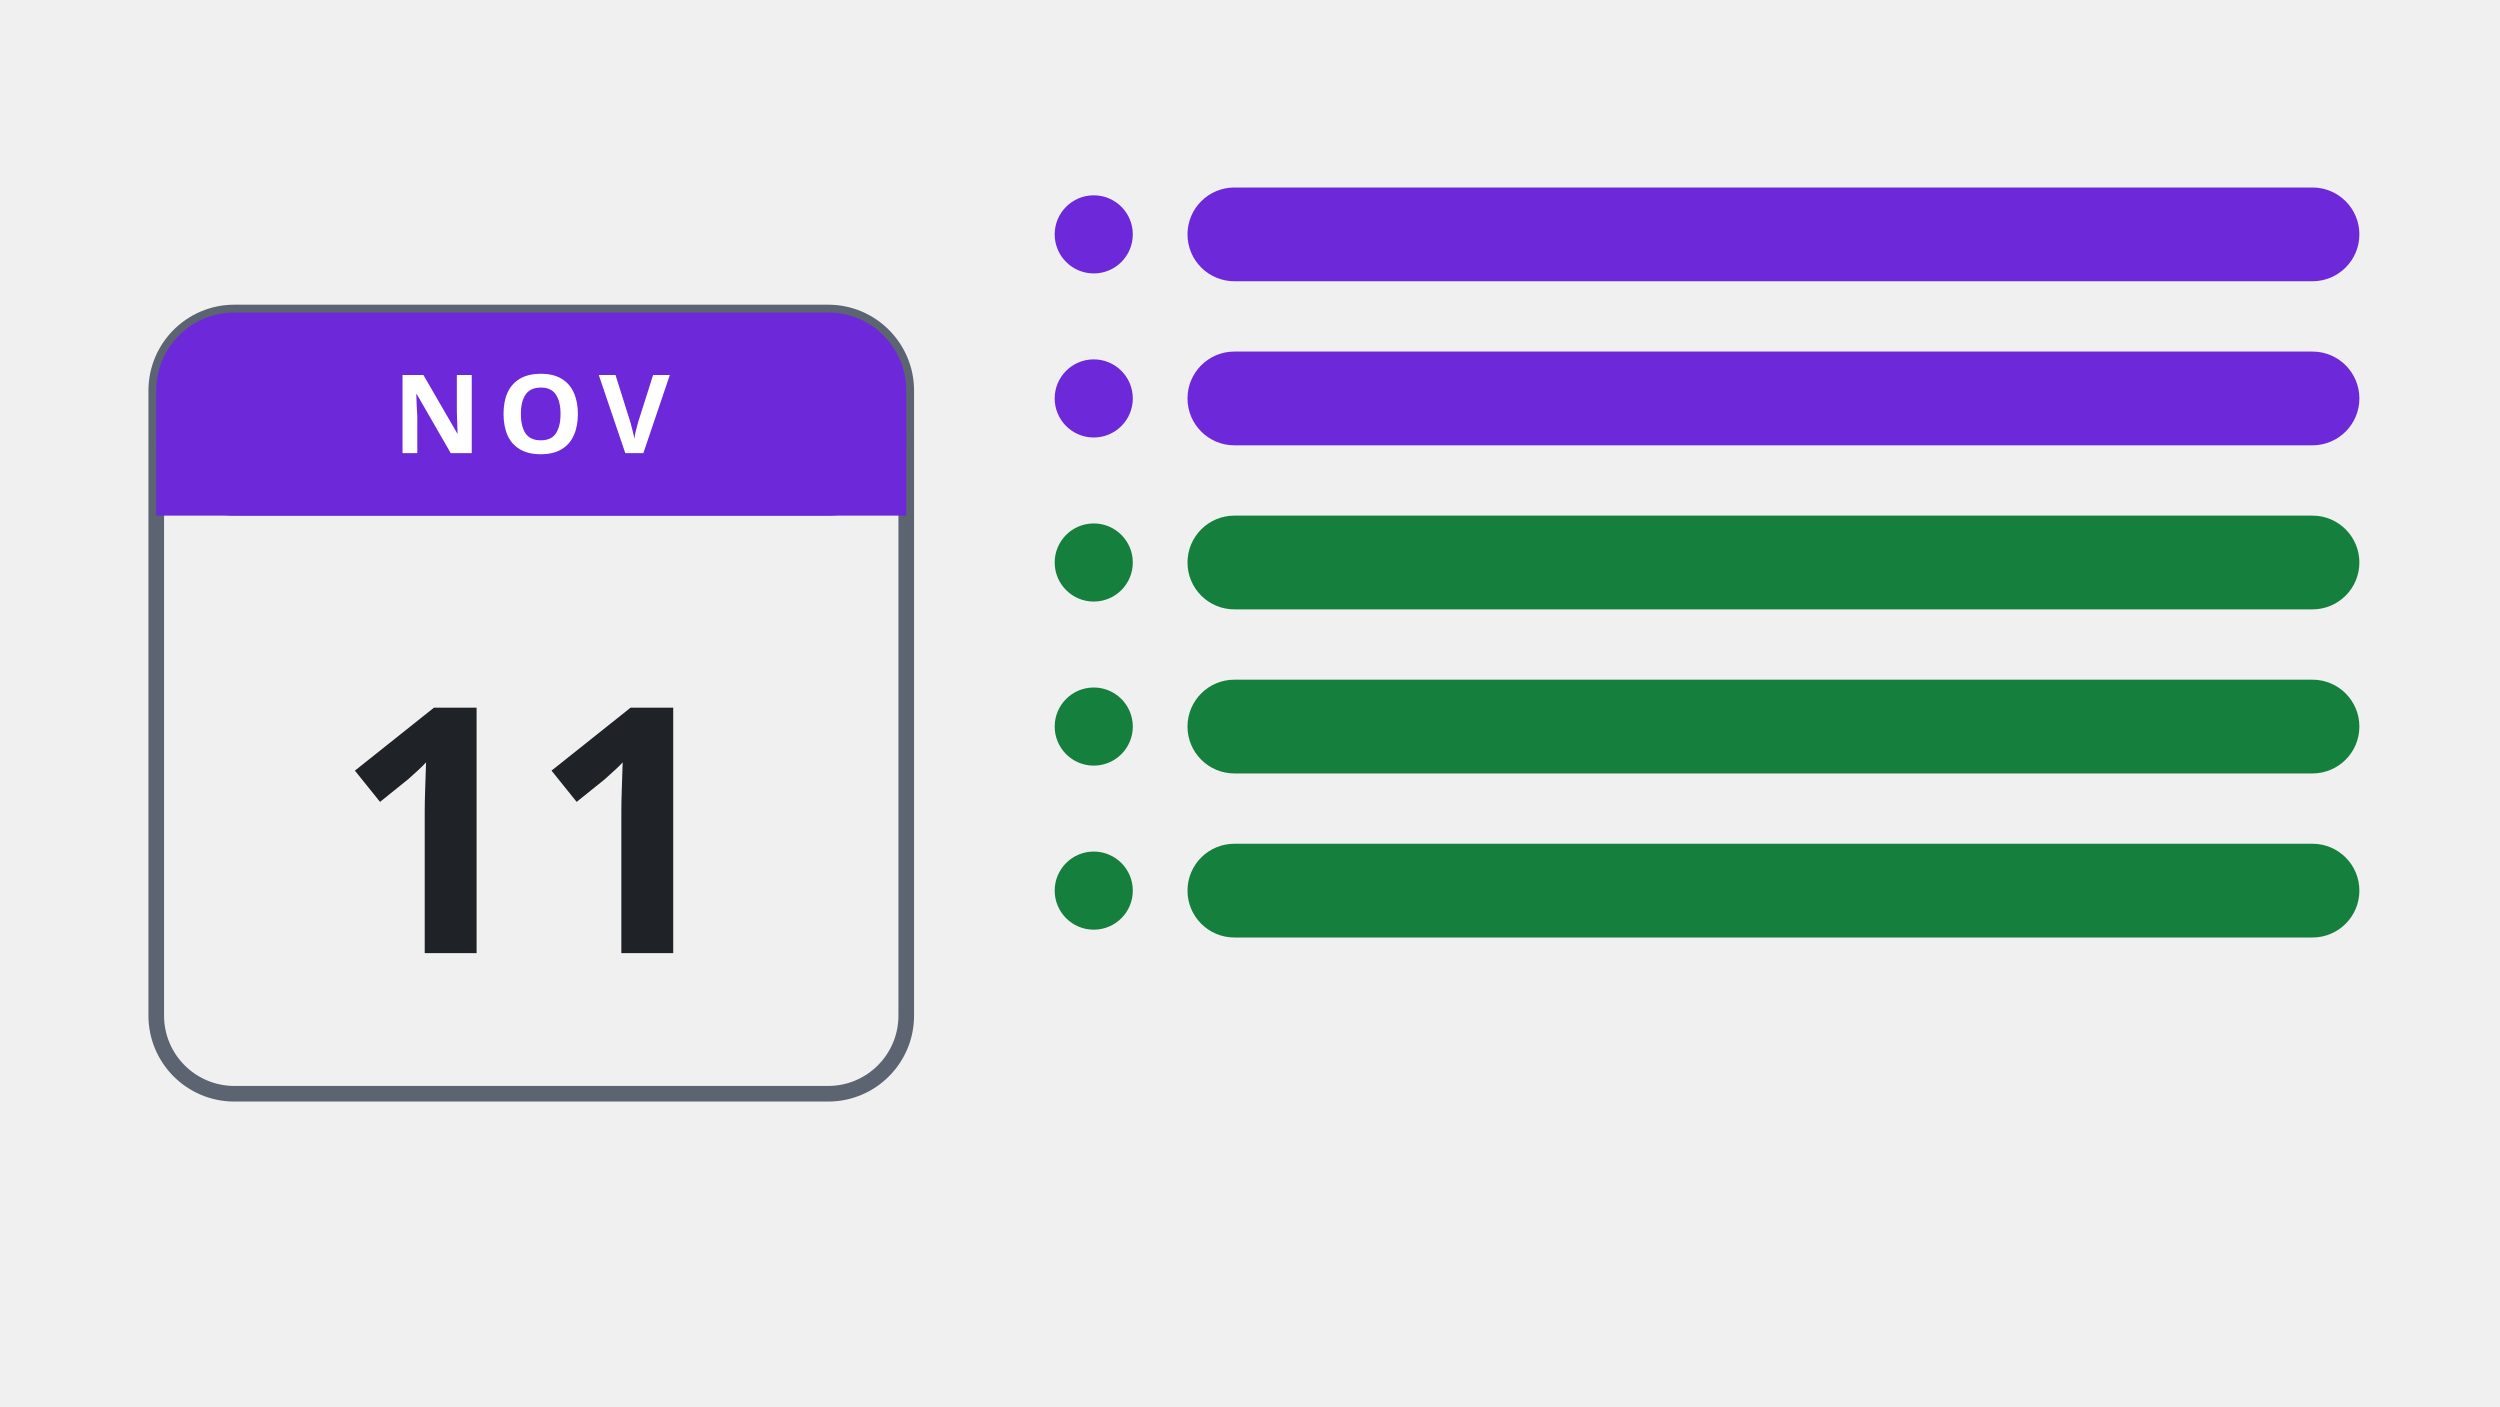
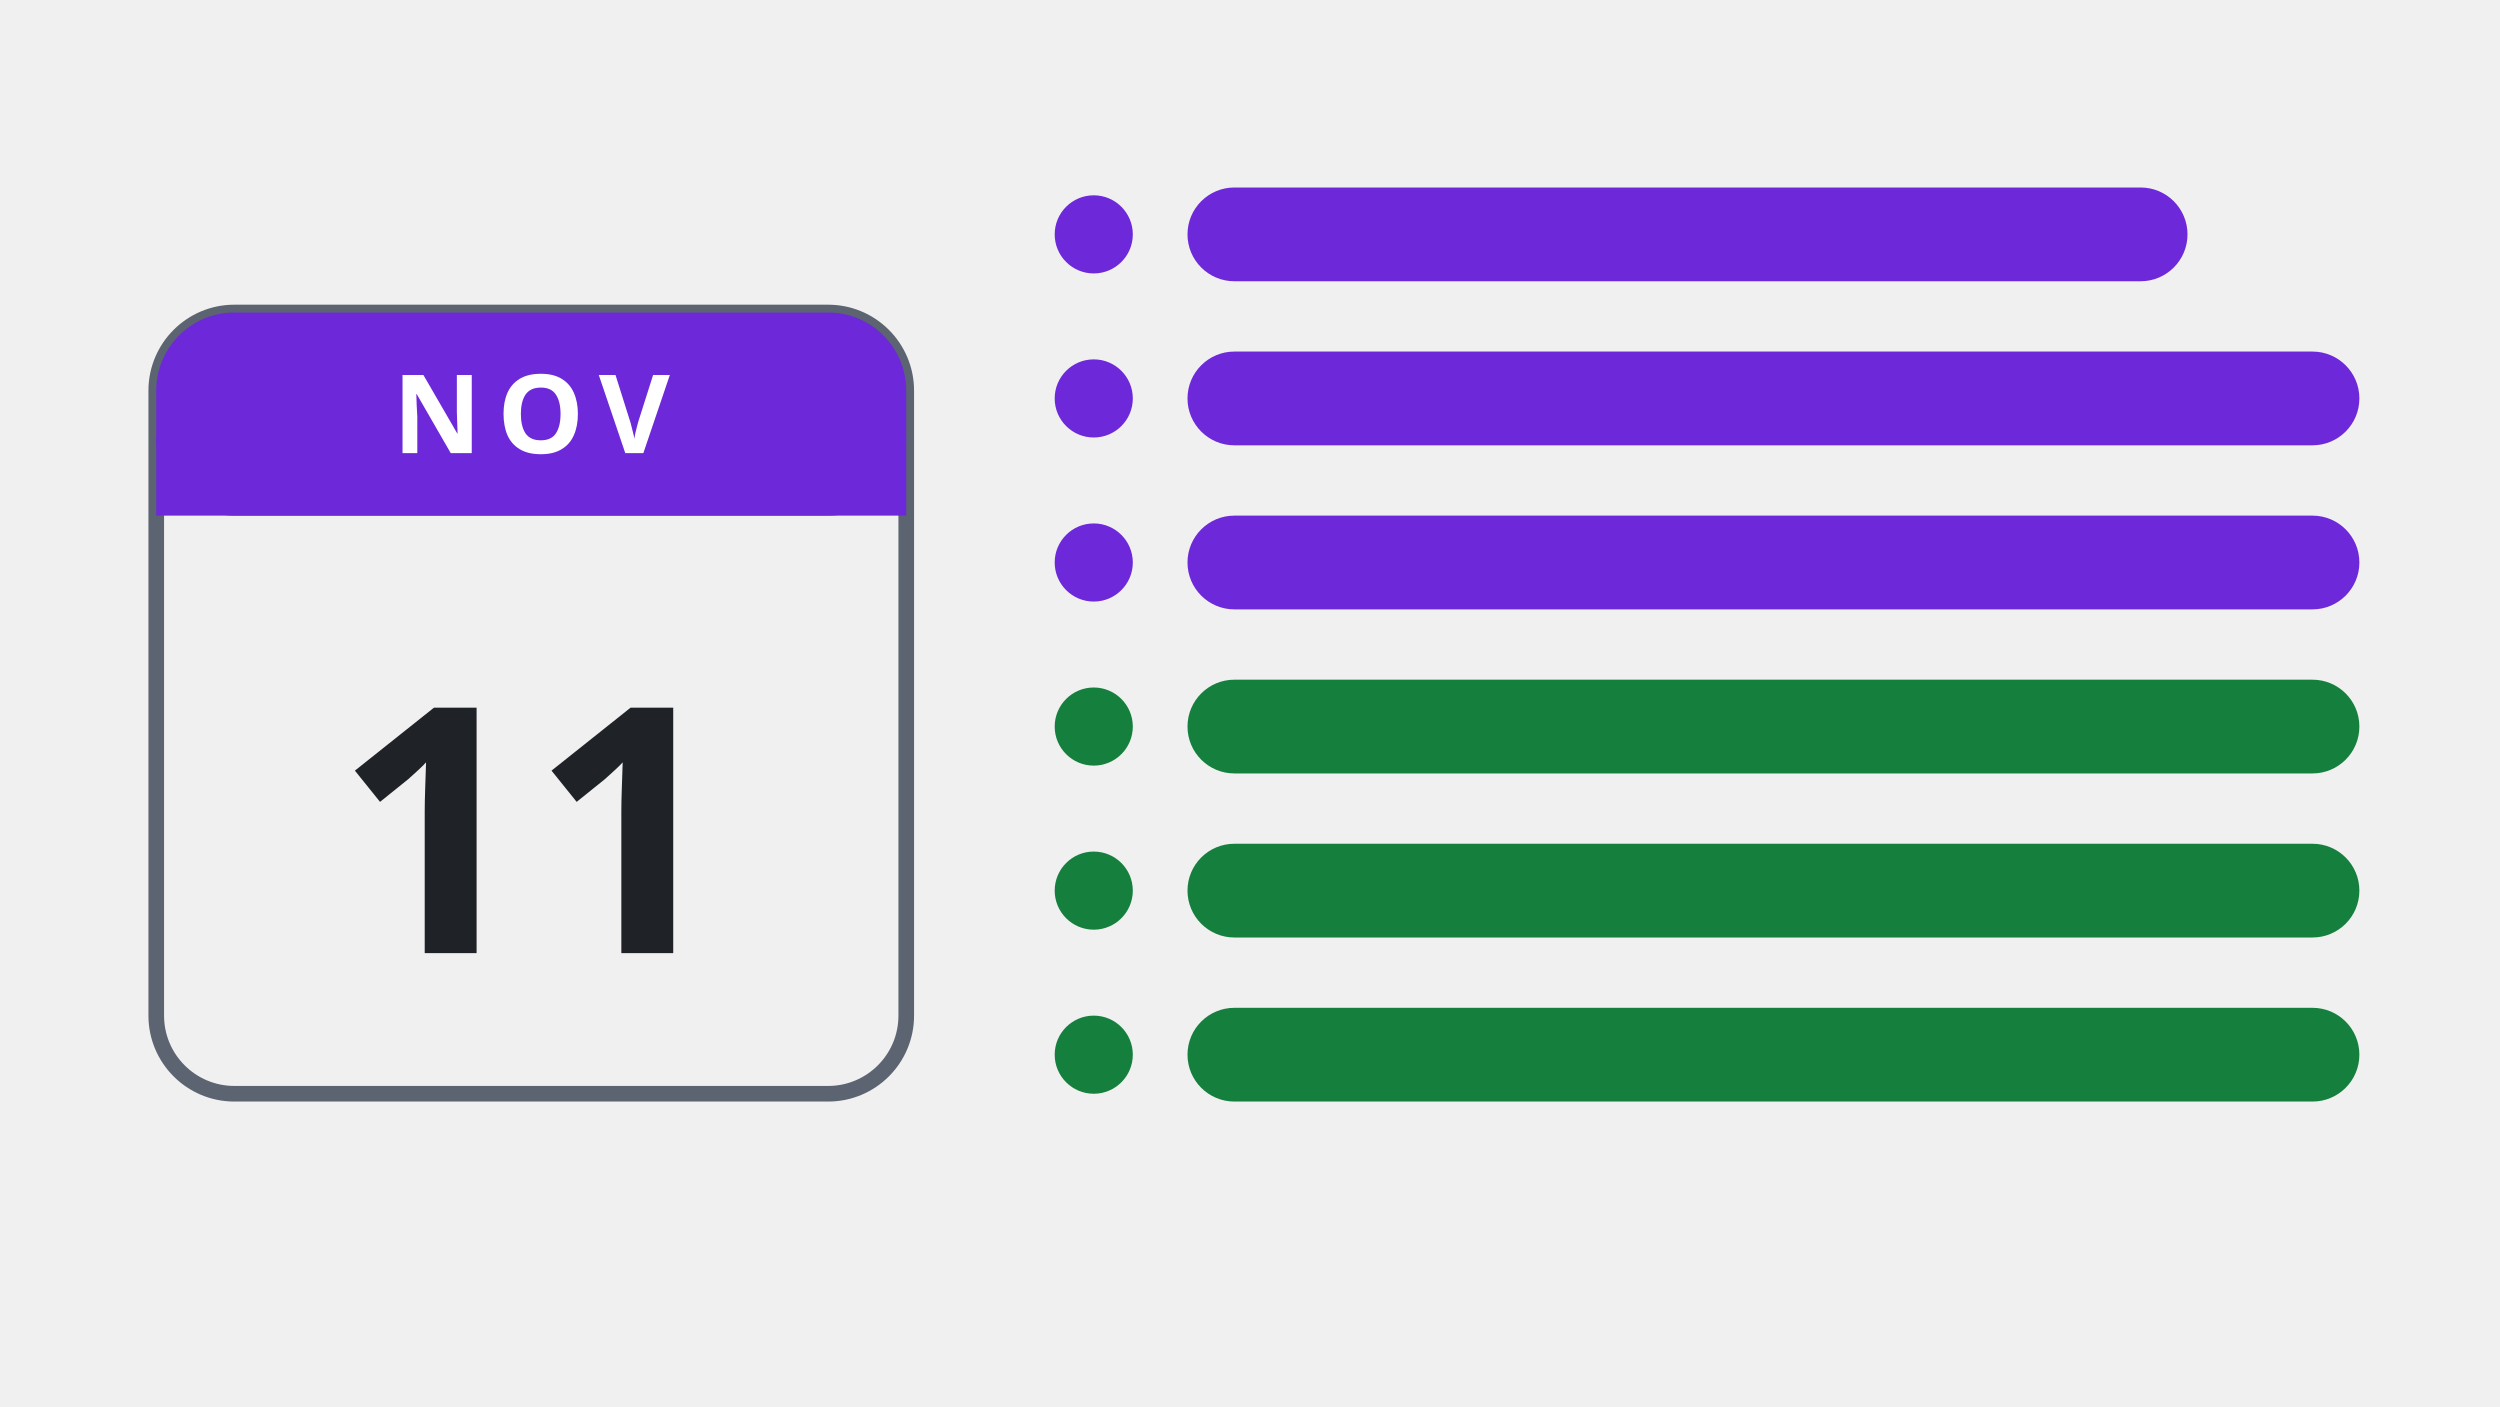
<svg xmlns="http://www.w3.org/2000/svg" viewBox="0 0 320 180">
  <style>.good{fill:#15803d}.warn{fill:#b45309}.accent{fill:#6d28d9}.accent2{fill:#0e7490}.muted{fill:#5b6470}.ink{fill:#1f2328}.box{fill:none;stroke:#5b6470;stroke-width:2}.m{font:700 14px system-ui,sans-serif;letter-spacing:2px}.d{font:700 44px system-ui,sans-serif}.mt{fill:#ffffff}@media (prefers-color-scheme: dark) {.good{fill:#4ade80}.warn{fill:#fbbf24}.accent{fill:#c4b5fd}.accent2{fill:#67e8f9}.muted{fill:#a2a9b3}.ink{fill:#e8e6e3}.box{fill:none;stroke:#a2a9b3;stroke-width:2}.mt{fill:#15171a}}</style>
  <rect x="20" y="40" width="96" height="100" rx="10" class="box" />
  <rect x="20" y="40" width="96" height="26" rx="10" class="accent" />
  <rect x="20" y="56" width="96" height="10" class="accent" />
  <text x="68" y="58" text-anchor="middle" class="m mt">NOV</text>
  <text x="68" y="122" text-anchor="middle" class="d ink">11</text>
  <circle cx="140" cy="30" r="5" class="accent" />
-   <rect x="152" y="24" width="150" height="12" rx="6" class="accent" />
+   <rect x="152" y="24" width="128" height="12" rx="6" class="accent" />
  <circle cx="140" cy="51" r="5" class="accent" />
  <rect x="152" y="45" width="150" height="12" rx="6" class="accent" />
-   <circle cx="140" cy="72" r="5" class="good" />
-   <rect x="152" y="66" width="150" height="12" rx="6" class="good" />
+   <circle cx="140" cy="72" r="5" class="accent" />
+   <rect x="152" y="66" width="150" height="12" rx="6" class="accent" />
  <circle cx="140" cy="93" r="5" class="good" />
  <rect x="152" y="87" width="150" height="12" rx="6" class="good" />
  <circle cx="140" cy="114" r="5" class="good" />
  <rect x="152" y="108" width="150" height="12" rx="6" class="good" />
+   <circle cx="140" cy="135" r="5" class="good" />
+   <rect x="152" y="129" width="150" height="12" rx="6" class="good" />
</svg>
